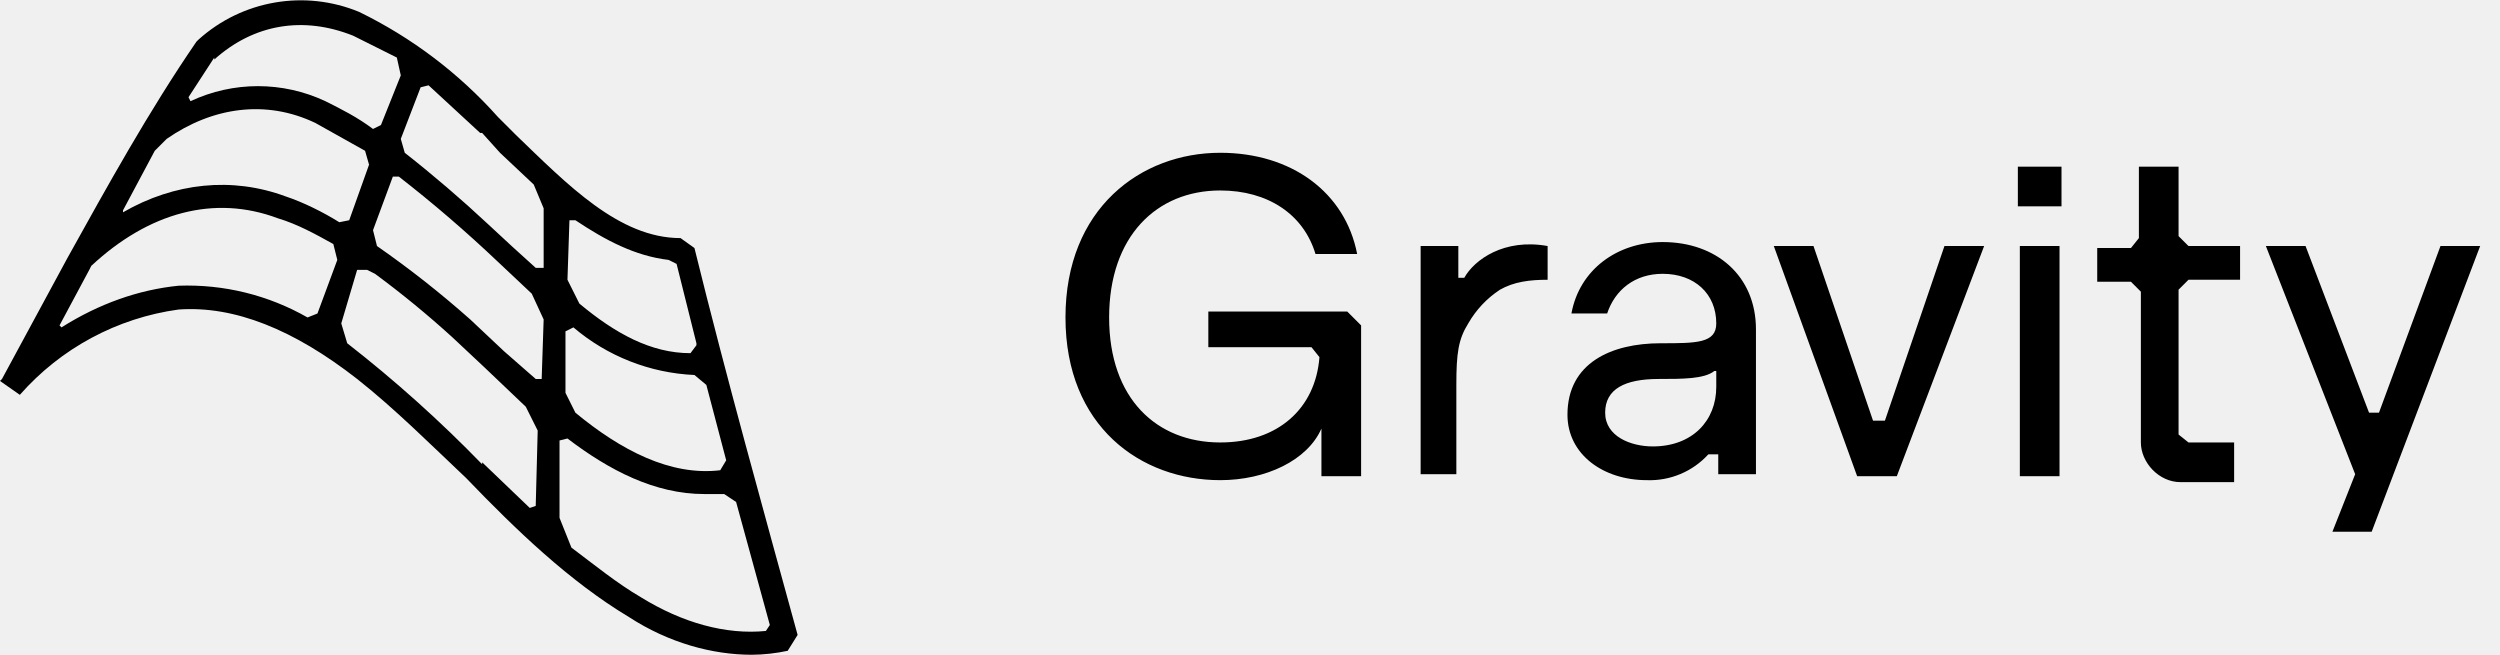
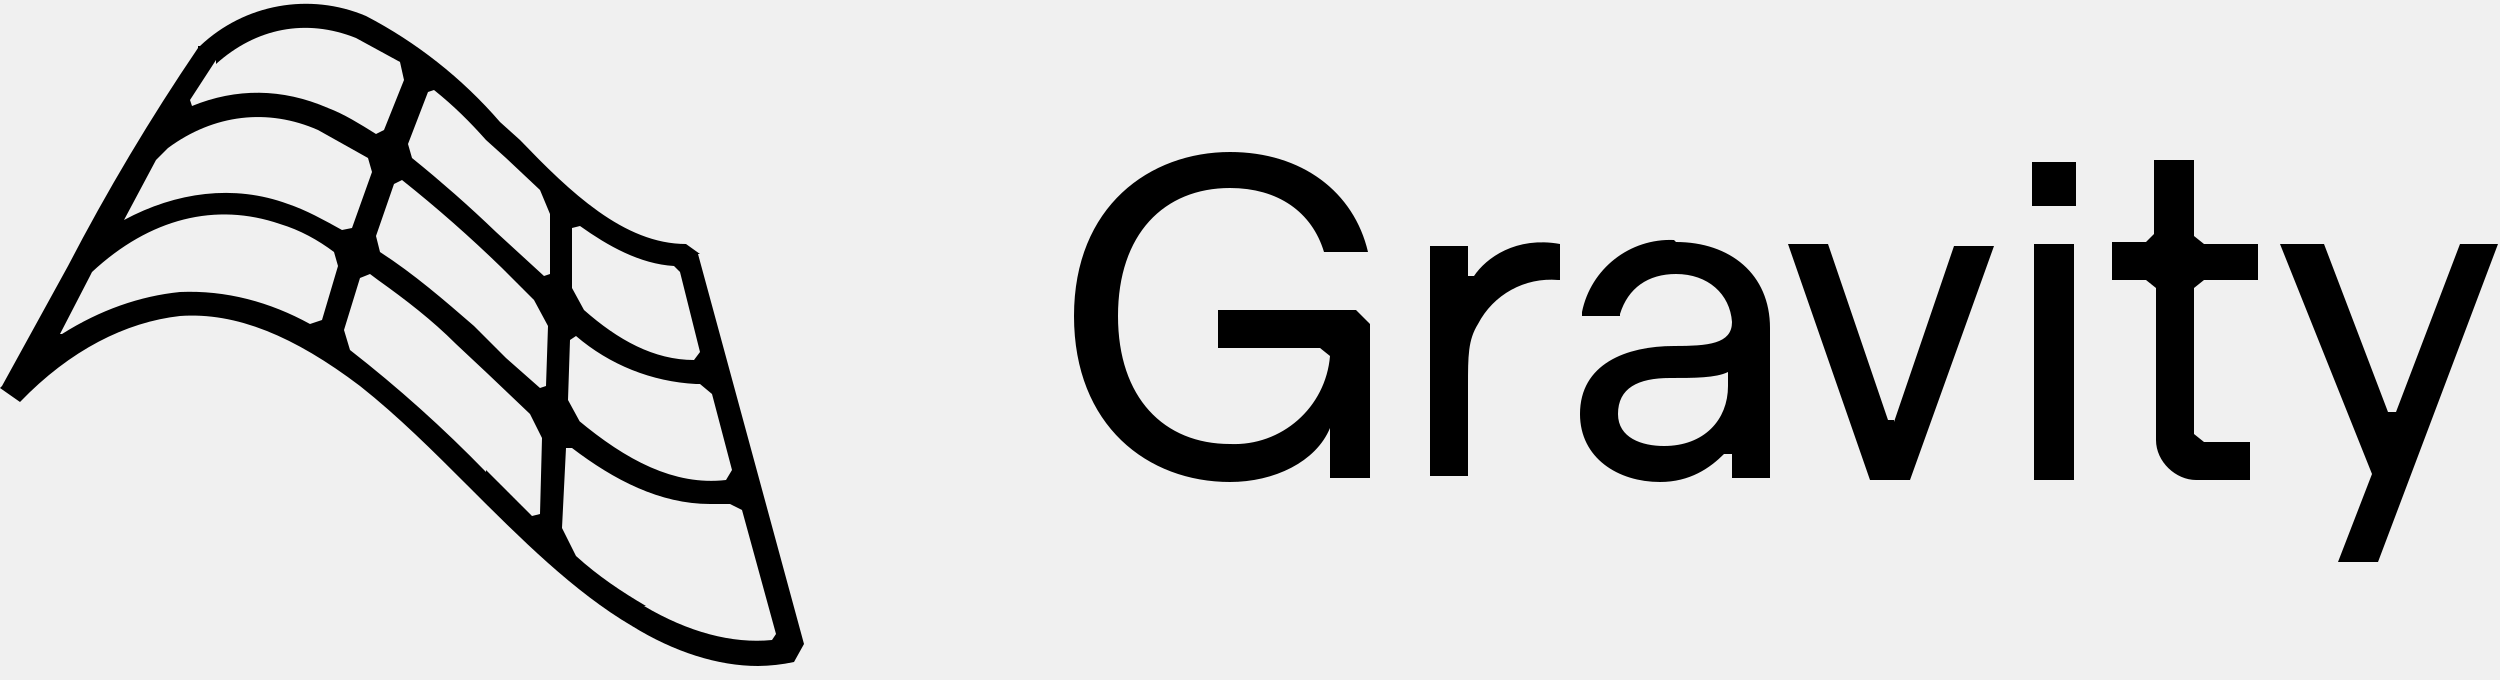
- <svg xmlns="http://www.w3.org/2000/svg" fill="none" viewBox="0 0 126 33">
-   <defs>
-     <clipPath id="a">
-       <path fill="#fff" d="M53.7 6.3h71.4v20.5H53.7V6.3z" />
-     </clipPath>
-   </defs>
-   <g fill="#000" clip-path="url(#a)">
-     <path stroke="null" d="M94.8 21.2h-.4l-3-8.8h-2L93.6 24h2l4.4-11.6h-2l-3 8.8h-.2zm-.2.6zm9.2-9.4h-2V24h2V12.4zm.1-4h-2.2v2h2.2v-2zm19.1 4-3.1 8.4h-.5l-3.2-8.4h-2l4.5 11.5-1.7 4.3h2l6-15.8h-2zm-3.3 9zm-9.9-9.5V8.4h-2V12l-.4.5h-1.7v1.7h1.7l.5.5v7.6c0 1 .9 2 2 2h2.7v-2h-2.3l-.5-.4v-7.3l.5-.5h2.6v-1.7h-2.6l-.5-.5zm-48.9 3.8v1.8h5.2l.4.5c-.2 2.6-2.1 4.3-5 4.3-3.2 0-5.6-2.2-5.6-6.3s2.4-6.4 5.6-6.4c2.4 0 4.2 1.2 4.8 3.2h2.1c-.6-3.1-3.3-5.1-6.9-5.1-4 0-7.8 2.8-7.8 8.3 0 5.5 3.8 8.2 7.8 8.2 2.3 0 4.4-1 5.1-2.6V24h2v-7.6l-.7-.7h-7zm22.9-3.5c-2.3 0-4.2 1.4-4.6 3.6H81c.4-1.2 1.4-2 2.8-2 1.6 0 2.7 1 2.7 2.5 0 1-1 1-2.8 1-2.5 0-4.7 1-4.7 3.6 0 2 1.8 3.3 4 3.3a4 4 0 0 0 3.1-1.3h.5v1h1.9v-7.3c0-2.7-2-4.4-4.7-4.4zm-.5 10.3c-1.1 0-2.4-.5-2.4-1.7s1-1.7 2.7-1.7c1.2 0 2.3 0 2.8-.4h.1v.8c0 1.7-1.2 3-3.2 3zM73.8 14h-.3v-1.6h-1.9v11.5h1.8v-4.5c0-1.6.1-2.3.6-3.1a5 5 0 0 1 1.6-1.7c.7-.4 1.5-.5 2.4-.5v-1.7c-2.2-.4-3.7.7-4.2 1.6z" />
-   </g>
-   <path fill="#000" d="m35 12.5-.7-.5c-3.1 0-5.7-2.7-8.3-5.2l-.9-.9a22.7 22.7 0 0 0-7-5.3A7.7 7.7 0 0 0 10 2l-.1.1C7.5 5.6 5.4 9.4 3.4 13L.1 19.1l-.1.1 1 .7a13 13 0 0 1 8-4.3c2.8-.2 5.8 1 9 3.5 1.9 1.5 3.7 3.3 5.5 5 2.5 2.6 5.2 5.2 8.2 7 2 1.3 4.2 1.9 6.2 1.9a9 9 0 0 0 1.8-.2l.5-.8c-1.7-6.2-3.6-13-5.2-19.5zm-18 4.4zM6.2 10.7v-.1l1.6-3 .6-.6c2.3-1.6 5-2 7.5-.8l2.5 1.4.2.7-1 2.8-.5.1c-.8-.5-1.8-1-2.7-1.3-2.7-1-5.6-.7-8.2.8zM19 12.4l-.2-.8 1-2.7h.3a67 67 0 0 1 5 4.3l1.7 1.6.6 1.3-.1 3H27l-1.6-1.4-1.7-1.6a50.6 50.6 0 0 0-4.7-3.7zm10 8.4-.5-1v-3.1l.4-.2a10.1 10.1 0 0 0 6.1 2.4l.6.5 1 3.8-.3.5c-2.5.3-5-1-7.3-2.9zm6.1-3.4-.3.4c-2 0-3.8-1-5.6-2.5l-.6-1.2.1-3h.3c1.5 1 3 1.8 4.7 2l.4.2 1 4v.1zM24.3 6.7l.9 1 1.7 1.6.5 1.2v3H27a144.4 144.4 0 0 1-2.4-2.2 64.4 64.4 0 0 0-4.2-3.6l-.2-.7 1-2.6.4-.1 2.6 2.4h.1zM10.8 3c2-1.8 4.5-2.2 7-1.2L20 2.9l.2.9-1 2.5-.4.2c-.8-.6-1.6-1-2.4-1.4a8 8 0 0 0-6.8 0l-.1-.2 1.3-2V3zM9 14.4c-2 .2-4 .9-5.9 2.1l-.1-.1 1.5-2.8.1-.2c2.9-2.7 6.2-3.6 9.4-2.4 1 .3 1.9.8 2.8 1.3l.2.8-1 2.7-.5.2A12.2 12.2 0 0 0 9 14.4zm15.3 9a66 66 0 0 0-6.8-6.1l-.3-1 .8-2.7h.5l.4.2a49 49 0 0 1 3.9 3.2l1.6 1.5 2.1 2 .6 1.2-.1 3.8-.3.1-2.4-2.3v.1zm8 6.7c-1.2-.7-2.3-1.6-3.5-2.5l-.6-1.5v-3.9l.4-.1c2.1 1.6 4.4 2.8 6.9 2.8h1l.6.4 1.7 6.2-.2.3c-2 .2-4.2-.4-6.3-1.7z" />
+ <svg xmlns="http://www.w3.org/2000/svg" fill="none" viewBox="0 0 125 34">
+   <path fill="#000" d="M94.7 21h-.3l-3-8.8h-2L93.5 24h2l4.2-11.7h-2l-3 8.8V21Zm9-8.8h-2V24h2V12.2Zm.1-4.1h-2.2v2.2h2.2V8.1Zm19.2 4.1-3.2 8.4h-.4l-3.2-8.4H114l4.6 11.5-1.7 4.4h2l6-15.9h-2 .1Zm-13.3-.4V8h-2v3.7l-.4.4h-1.7V14h1.7l.5.4V22c0 1.1 1 2 2 2h2.7v-1.9h-2.3l-.5-.4v-7.3l.5-.4h2.7v-1.8h-2.7l-.5-.4Zm-48.8 3.7v1.9H66l.5.4a4.8 4.8 0 0 1-5 4.4c-3.3 0-5.6-2.3-5.6-6.4 0-4.1 2.3-6.4 5.6-6.4 2.4 0 4.1 1.2 4.7 3.2h2.2c-.7-3-3.3-5-6.9-5-4 0-7.8 2.7-7.8 8.2 0 5.5 3.7 8.3 7.8 8.3 2.2 0 4.3-1 5-2.7v2.5h2v-7.7l-.7-.7h-7 .1ZM83.7 12a4.5 4.5 0 0 0-4.6 3.6v.2H81v-.1c.4-1.3 1.4-2 2.8-2 1.6 0 2.7 1 2.8 2.4 0 1.1-1.2 1.2-2.9 1.2-2.4 0-4.7.9-4.7 3.4 0 2.2 1.9 3.4 4 3.4 1.5 0 2.5-.7 3.2-1.4h.4v1.2h1.9v-7.5c0-2.7-2-4.3-4.7-4.3l-.1-.1Zm-.5 10.3c-1.1 0-2.3-.4-2.3-1.6 0-1.3 1-1.8 2.6-1.8 1.2 0 2.3 0 2.9-.3v.7c0 1.7-1.2 3-3.2 3Zm-9.5-8.5h-.3v-1.5h-1.9v11.5h1.9v-4.5c0-1.5 0-2.3.5-3.1a4.1 4.1 0 0 1 4-2.2h.1v-1.8c-2.2-.4-3.7.7-4.3 1.6ZM35 12.7l-.7-.5c-3.1 0-5.8-2.6-8.3-5.2l-1-.9c-1.9-2.2-4.2-4-6.7-5.3A7.7 7.7 0 0 0 10 2.3h-.1v.1a108 108 0 0 0-6.5 10.9l-3.3 6-.1.1 1 .7c2.5-2.6 5.3-4 8-4.3 2.8-.2 5.7 1 9 3.5 1.9 1.5 3.7 3.3 5.4 5 2.6 2.6 5.3 5.3 8.2 7 2.1 1.3 4.3 2 6.3 2a9 9 0 0 0 1.8-.2l.5-.9-5.3-19.5h.1ZM6.2 11l1.6-3 .6-.6c2.3-1.7 5-2 7.5-.9l2.5 1.4.2.7-1 2.8-.5.1c-.9-.5-1.8-1-2.7-1.3-2.7-1-5.6-.6-8.2.8ZM19 12.6l-.2-.8.9-2.6.4-.2a67 67 0 0 1 5 4.4l1.6 1.6.7 1.3-.1 3-.3.1-1.7-1.5-1.6-1.6c-1.5-1.3-3-2.6-4.7-3.7Zm10 8.5-.6-1.1.1-3 .3-.2a10 10 0 0 0 6 2.4h.2l.6.5 1 3.8-.3.5c-2.6.3-5-1-7.4-3l.1.1Zm6-3.5-.3.4c-2 0-3.8-1-5.5-2.5l-.6-1.1v-3l.4-.1c1.4 1 3 1.9 4.7 2l.3.3 1 4ZM24.3 7l1 .9L27 9.5l.5 1.2v3l-.3.1-2.4-2.2a64.3 64.3 0 0 0-4.2-3.7l-.2-.7 1-2.6.3-.1c1 .8 1.8 1.6 2.6 2.5ZM10.8 3.2c2-1.8 4.5-2.3 7-1.3L20 3.1l.2.9-1 2.5-.4.2c-.8-.5-1.6-1-2.4-1.3-2.3-1-4.6-1-6.8-.1L9.5 5l1.3-2v.2ZM9 14.6c-2 .2-4 .9-5.9 2.1H3l1.5-2.9.1-.2c2.9-2.7 6.2-3.5 9.4-2.4 1 .3 1.9.8 2.7 1.4l.2.7-.8 2.7-.6.2c-2-1.1-4.2-1.7-6.5-1.6Zm15.3 9a66 66 0 0 0-6.8-6.1l-.3-1 .8-2.6.5-.2.4.3c1.4 1 2.7 2 3.9 3.2l1.6 1.5 2.1 2 .6 1.2-.1 3.8-.4.1-2.3-2.3v.1Zm8 6.7c-1.2-.7-2.4-1.5-3.5-2.5l-.7-1.4.2-4h.3c2.1 1.6 4.4 2.8 6.9 2.8h1l.6.3 1.7 6.2-.2.3c-2 .2-4.2-.4-6.4-1.7h.1Z" />
</svg>
